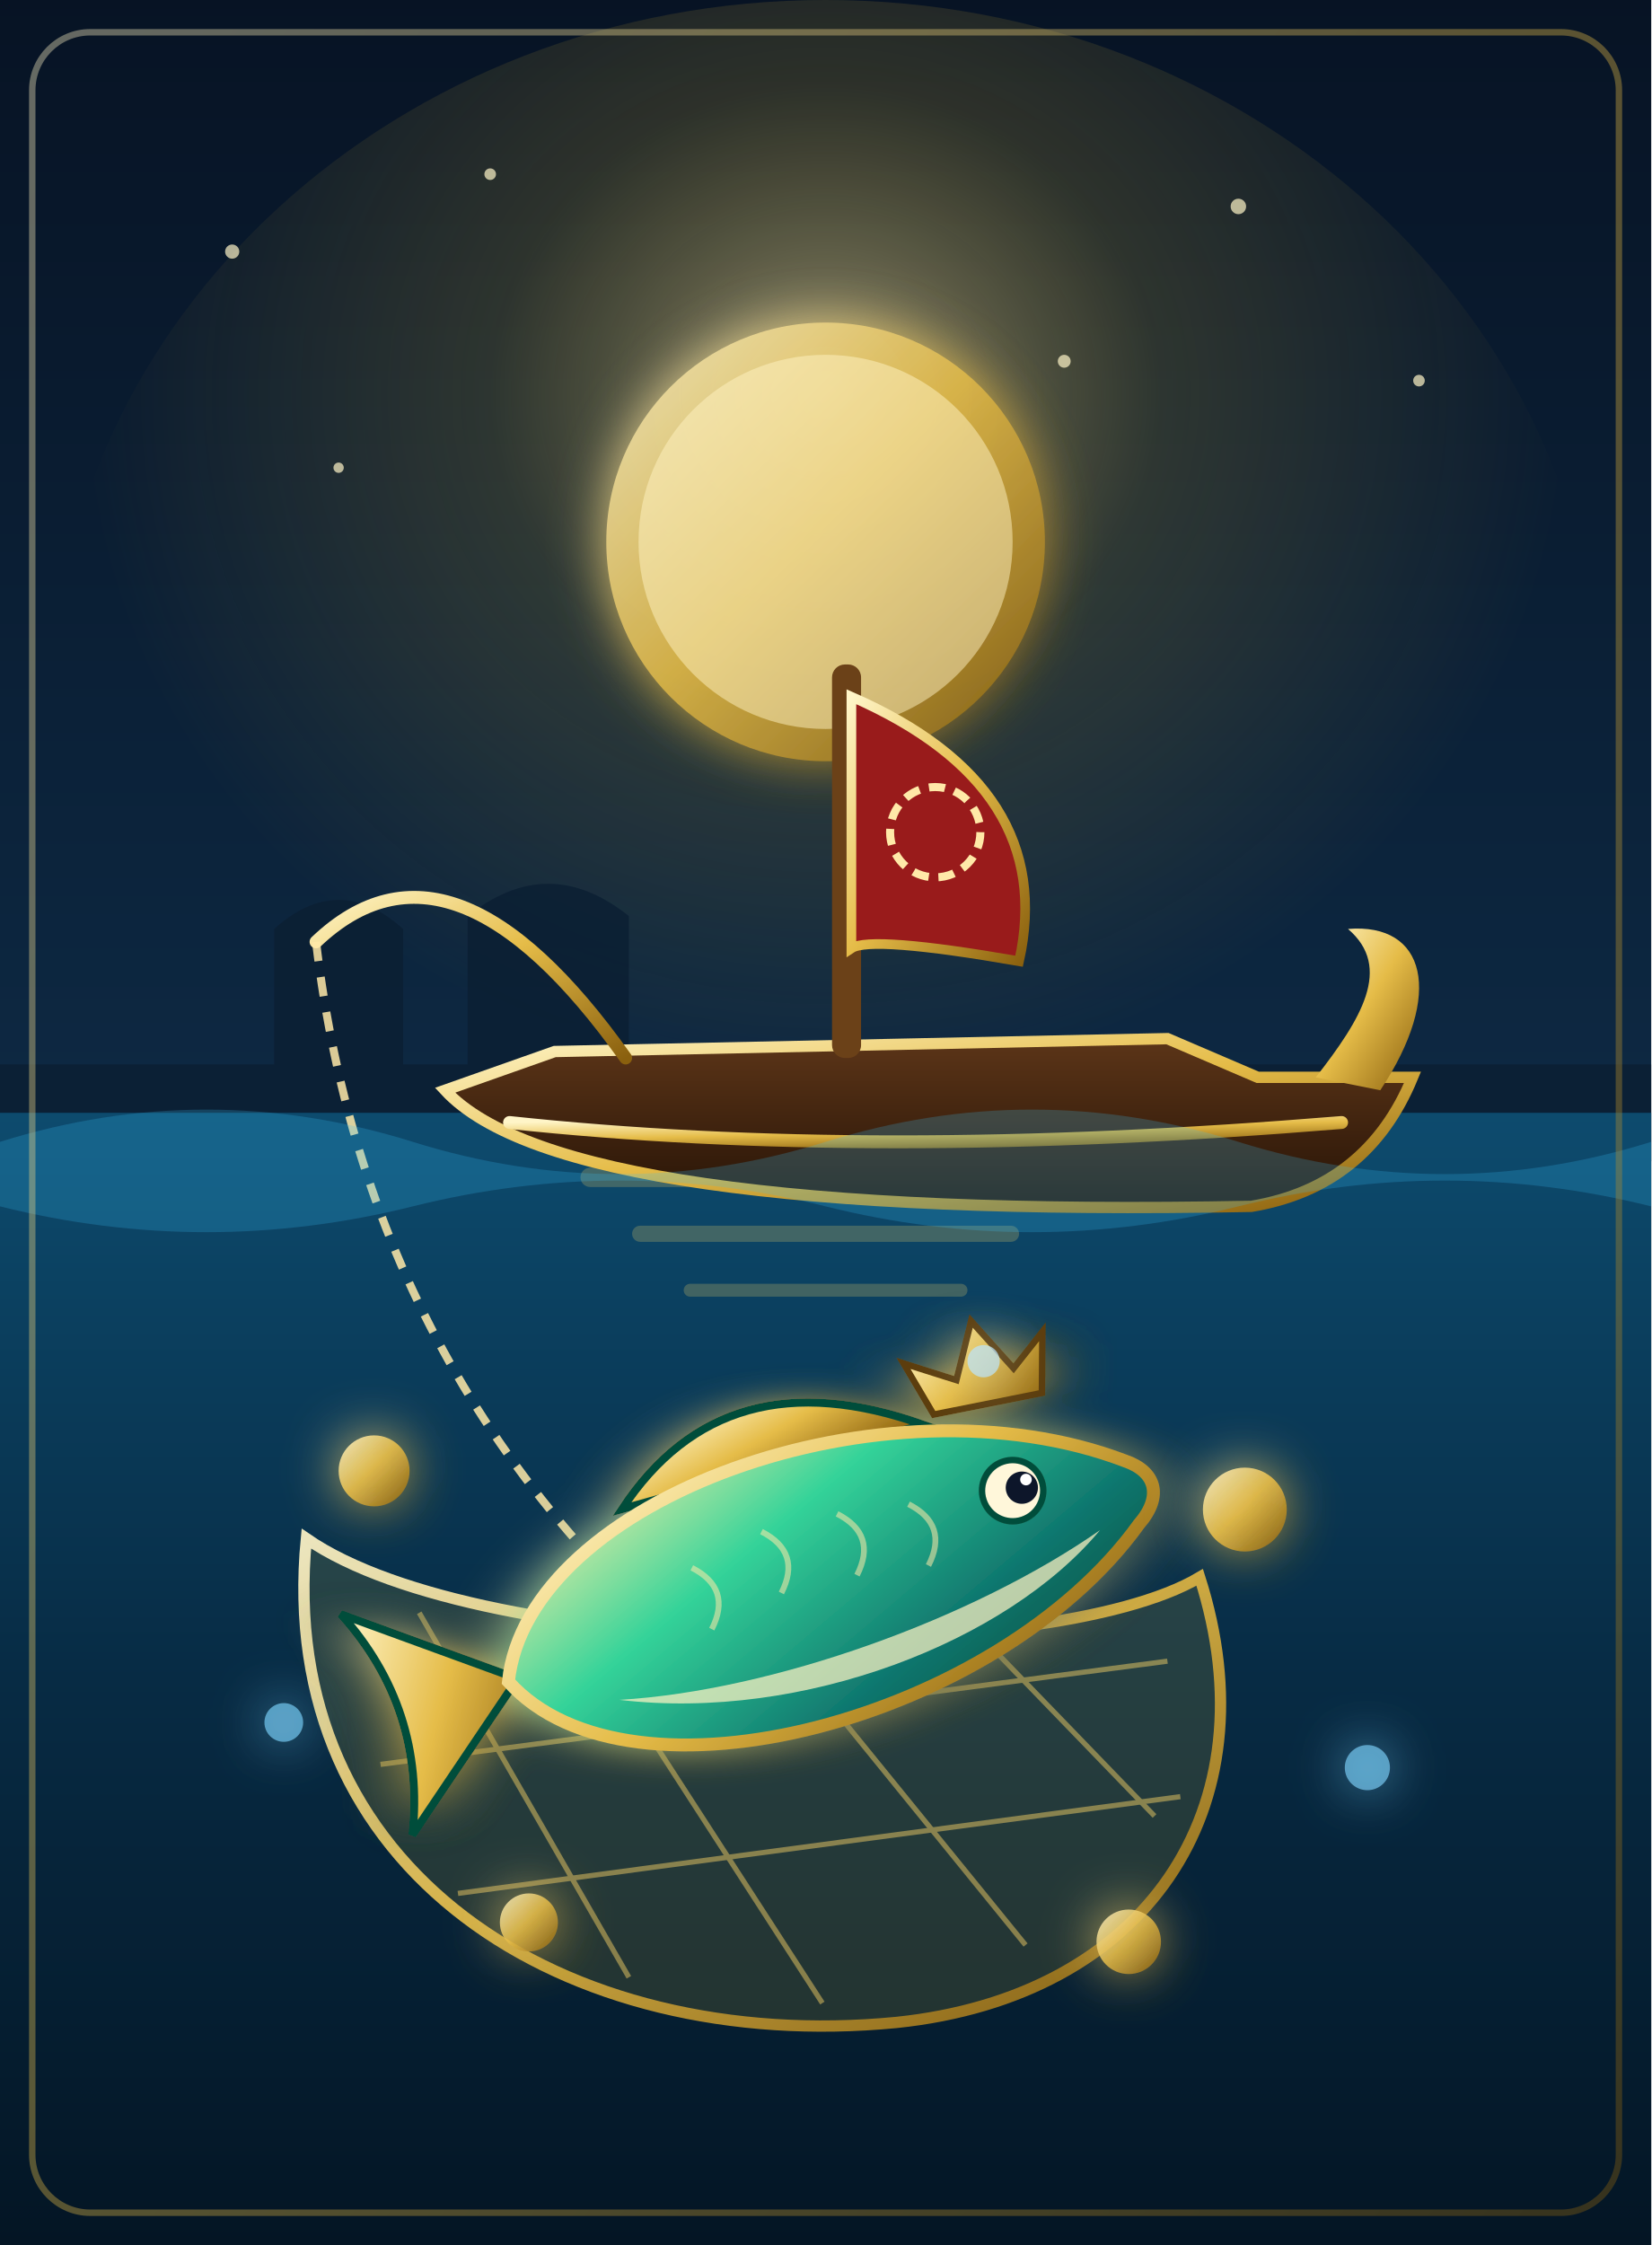
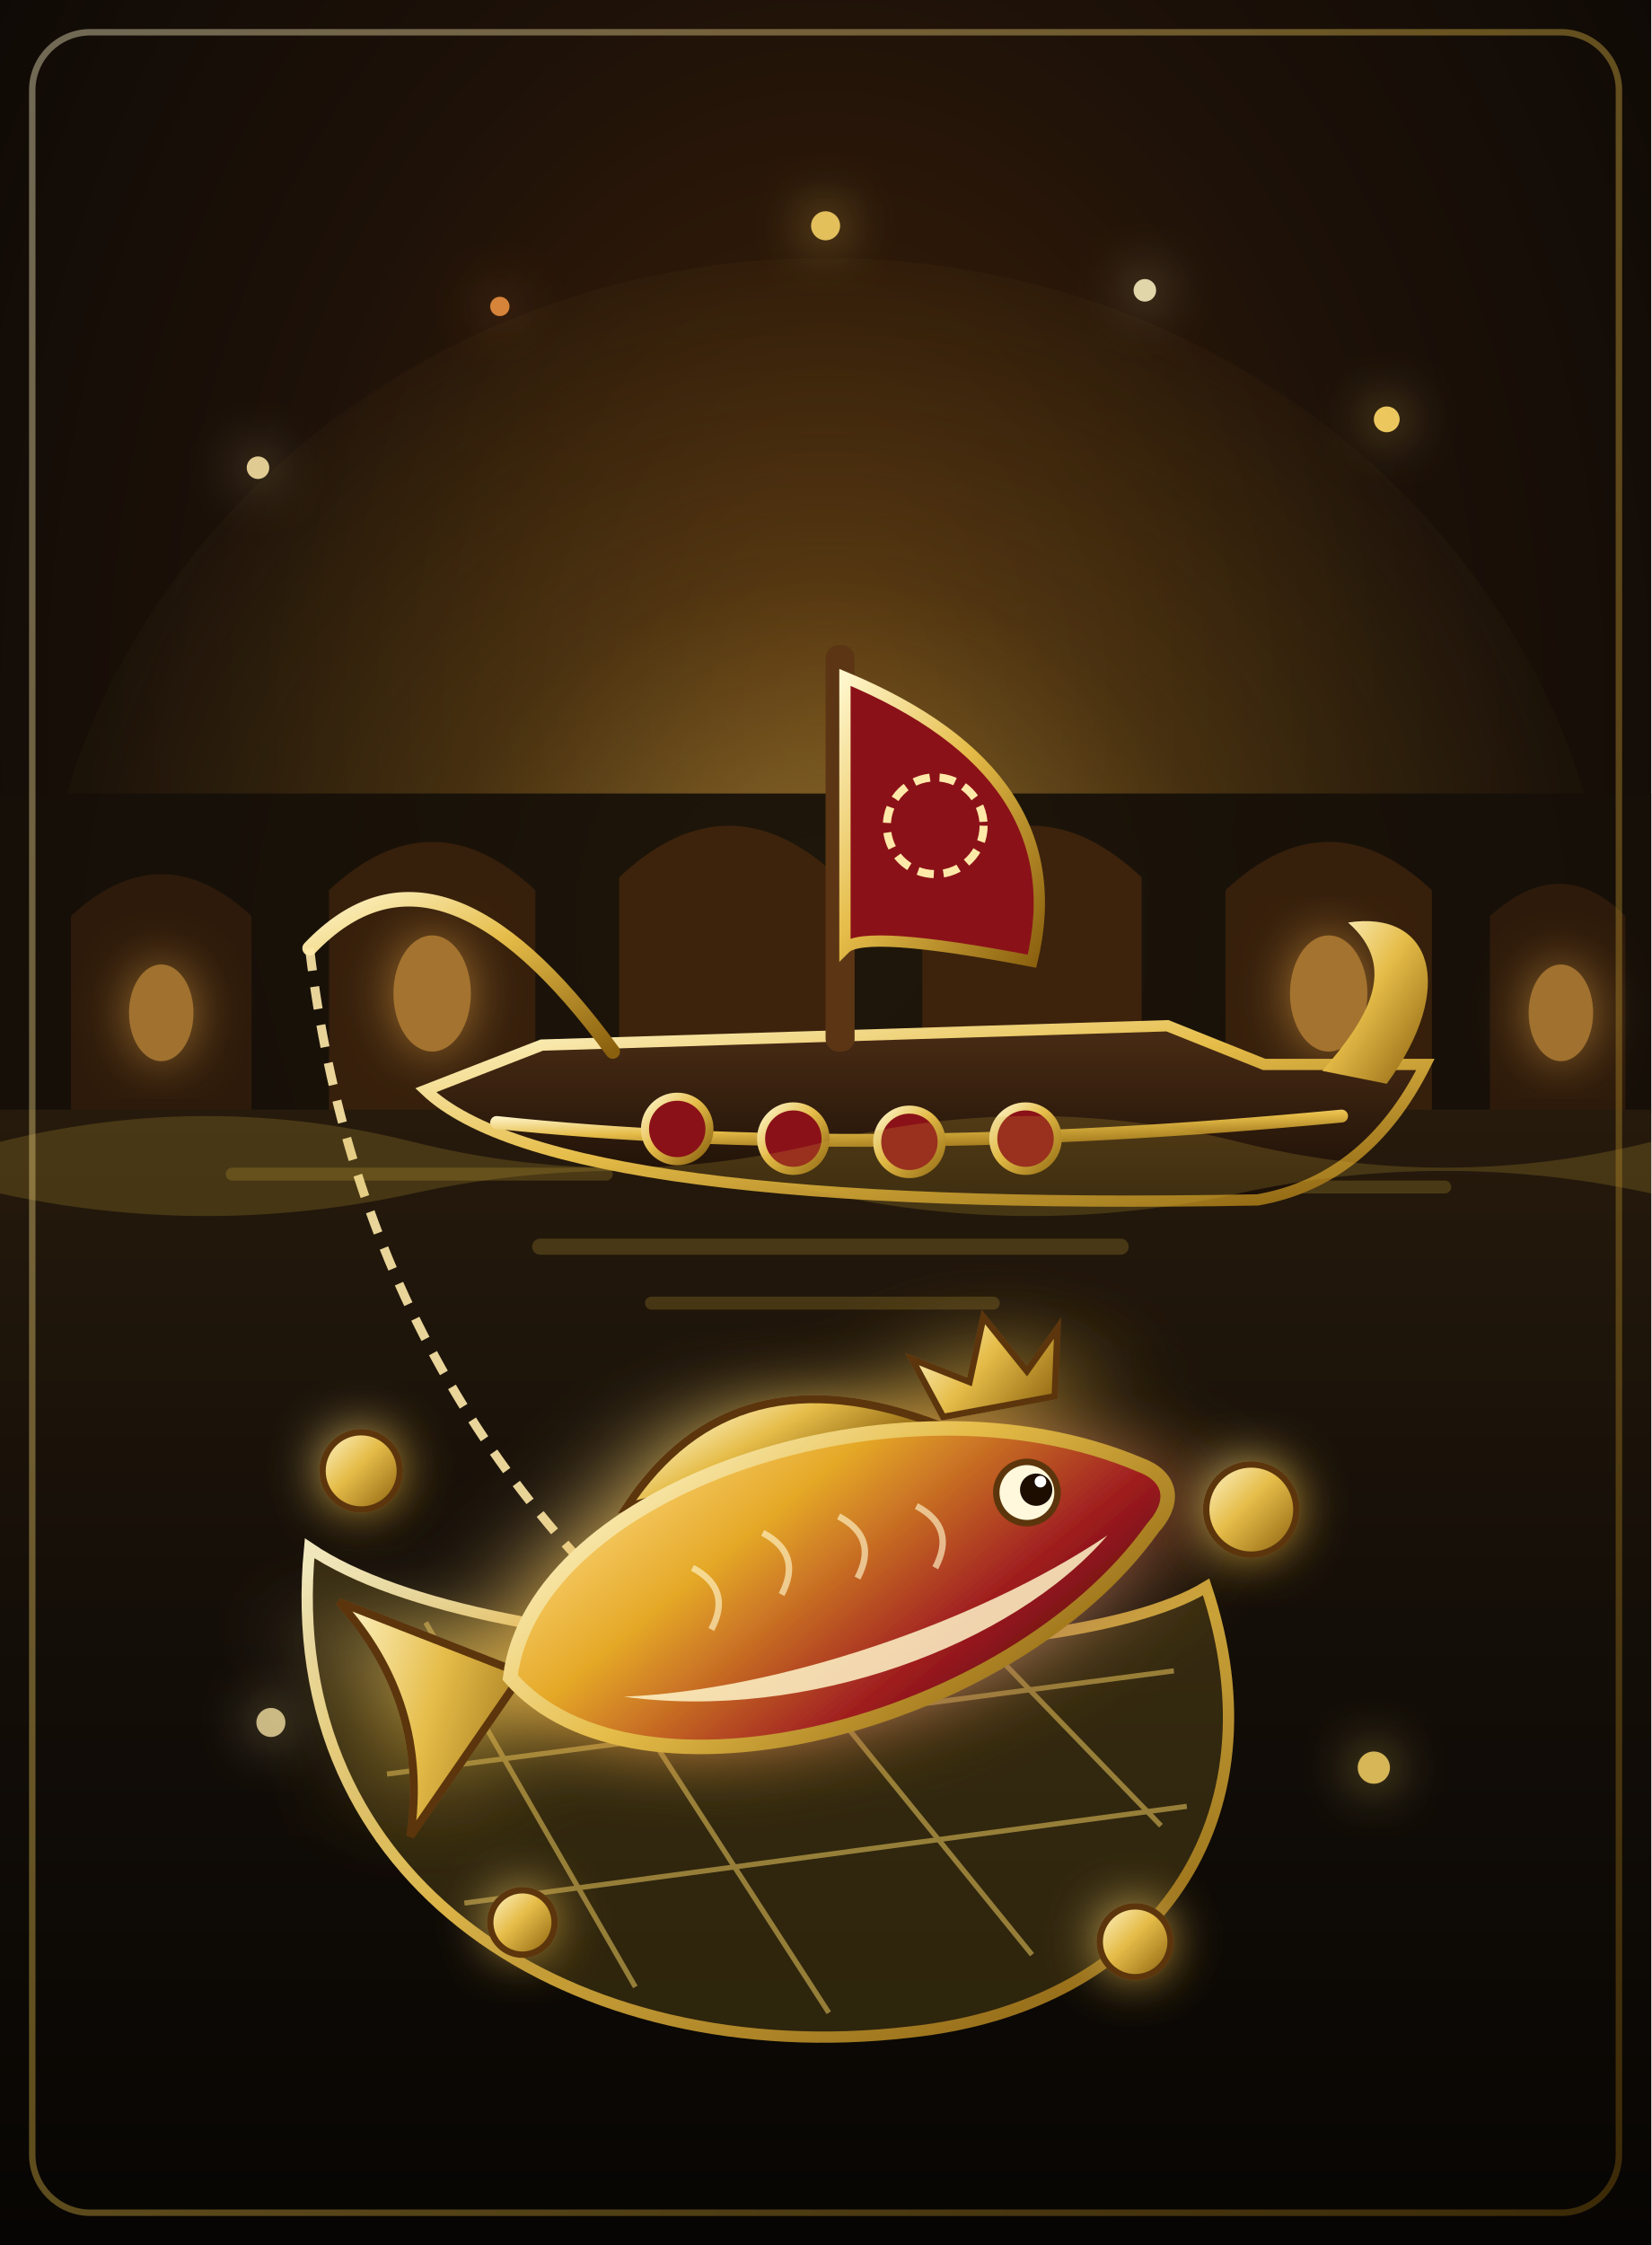
<svg xmlns="http://www.w3.org/2000/svg" viewBox="0 0 512 696" width="512" height="696">
  <defs>
-     <linearGradient id="sky" x1="0%" y1="0%" x2="0%" y2="100%">
-       <stop offset="0%" stop-color="#071324" />
-       <stop offset="48%" stop-color="#0d2842" />
-       <stop offset="100%" stop-color="#193b52" />
-     </linearGradient>
-     <radialGradient id="moonGlow" cx="50%" cy="28%" r="48%">
-       <stop offset="0%" stop-color="#ffe9a8" stop-opacity="0.55" />
-       <stop offset="45%" stop-color="#d4af37" stop-opacity="0.18" />
+     <radialGradient id="colSky" cx="50%" cy="32%" r="72%">
+       <stop offset="0%" stop-color="#422209" />
+       <stop offset="48%" stop-color="#1d1108" />
+       <stop offset="100%" stop-color="#090705" />
+     </radialGradient>
+     <radialGradient id="torchAura" cx="50%" cy="46%" r="52%">
+       <stop offset="0%" stop-color="#ffd966" stop-opacity="0.46" />
+       <stop offset="48%" stop-color="#d4af37" stop-opacity="0.16" />
      <stop offset="100%" stop-color="#d4af37" stop-opacity="0" />
    </radialGradient>
-     <linearGradient id="seaDeep" x1="0%" y1="0%" x2="0%" y2="100%">
-       <stop offset="0%" stop-color="#0d4b6e" />
-       <stop offset="50%" stop-color="#072b44" />
-       <stop offset="100%" stop-color="#041524" />
+     <linearGradient id="darkWater" x1="0%" y1="0%" x2="0%" y2="100%">
+       <stop offset="0%" stop-color="#261a0c" />
+       <stop offset="45%" stop-color="#140e08" />
+       <stop offset="100%" stop-color="#070503" />
    </linearGradient>
    <linearGradient id="gold" x1="0%" y1="0%" x2="100%" y2="100%">
-       <stop offset="0%" stop-color="#fff5c8" />
-       <stop offset="48%" stop-color="#e5bc48" />
+       <stop offset="0%" stop-color="#fff6cc" />
+       <stop offset="45%" stop-color="#e5bc48" />
      <stop offset="100%" stop-color="#8a600e" />
    </linearGradient>
-     <linearGradient id="bassBody" x1="0%" y1="0%" x2="100%" y2="100%">
-       <stop offset="0%" stop-color="#fff0a6" />
-       <stop offset="35%" stop-color="#34d399" />
-       <stop offset="72%" stop-color="#0f766e" />
-       <stop offset="100%" stop-color="#064e3b" />
+     <linearGradient id="crimsonGold" x1="0%" y1="0%" x2="100%" y2="100%">
+       <stop offset="0%" stop-color="#ffdd85" />
+       <stop offset="32%" stop-color="#e5a928" />
+       <stop offset="72%" stop-color="#9e1b1f" />
+       <stop offset="100%" stop-color="#45080b" />
    </linearGradient>
    <linearGradient id="hull" x1="0%" y1="0%" x2="0%" y2="100%">
-       <stop offset="0%" stop-color="#5c3518" />
-       <stop offset="100%" stop-color="#261306" />
+       <stop offset="0%" stop-color="#4a2c14" />
+       <stop offset="100%" stop-color="#190e06" />
    </linearGradient>
    <filter id="glow" x="-30%" y="-30%" width="160%" height="160%">
      <feGaussianBlur stdDeviation="8" result="b" />
      <feMerge>
        <feMergeNode in="b" />
        <feMergeNode in="SourceGraphic" />
      </feMerge>
    </filter>
+     <filter id="softGlow" x="-40%" y="-40%" width="180%" height="180%">
+       <feGaussianBlur stdDeviation="16" result="b" />
+       <feMerge>
+         <feMergeNode in="b" />
+         <feMergeNode in="SourceGraphic" />
+       </feMerge>
+     </filter>
  </defs>
-   <rect width="512" height="696" fill="url(#sky)" />
-   <ellipse cx="256" cy="220" rx="240" ry="220" fill="url(#moonGlow)" />
-   <g fill="#fff5c8" opacity="0.7">
-     <circle cx="72" cy="78" r="2.2" />
-     <circle cx="152" cy="54" r="1.8" />
-     <circle cx="384" cy="64" r="2.4" />
-     <circle cx="440" cy="118" r="1.8" />
-     <circle cx="105" cy="145" r="1.6" />
-     <circle cx="330" cy="112" r="2" />
+   <rect width="512" height="696" fill="url(#colSky)" />
+   <ellipse cx="256" cy="310" rx="245" ry="230" fill="url(#torchAura)" />
+   <g fill="#160f08" opacity="0.92">
+     <path d="M0 345 L512 345 L512 246 L0 246 Z" />
  </g>
-   <circle cx="256" cy="168" r="68" fill="url(#gold)" opacity="0.88" filter="url(#glow)" />
-   <circle cx="256" cy="168" r="58" fill="#fff4c4" opacity="0.5" />
-   <path d="M0 330 L85 330 L85 288 Q105 270 125 288 L125 330 L145 330 L145 284 Q170 264 195 284 L195 330 L512 330 L512 360 L0 360 Z" fill="#0b1e33" opacity="0.85" />
-   <rect x="0" y="345" width="512" height="351" fill="url(#seaDeep)" />
-   <g fill="#ffd966" opacity="0.22">
-     <rect x="180" y="362" width="152" height="6" rx="3" />
-     <rect x="196" y="380" width="120" height="5" rx="2.5" />
-     <rect x="212" y="398" width="88" height="4" rx="2" />
+   <g>
+     <path d="M22 345 L22 284 Q50 258 78 284 L78 345 Z" fill="#2d1a0a" />
+     <path d="M102 345 L102 276 Q134 246 166 276 L166 345 Z" fill="#361f0b" />
+     <path d="M192 345 L192 272 Q226 240 260 272 L260 345 Z" fill="#3d230c" />
+     <path d="M286 345 L286 272 Q320 240 354 272 L354 345 Z" fill="#3d230c" />
+     <path d="M380 345 L380 276 Q412 246 444 276 L444 345 Z" fill="#361f0b" />
+     <path d="M462 345 L462 284 Q484 264 504 284 L504 345 Z" fill="#2d1a0a" />
  </g>
-   <g transform="translate(270, 316)">
-     <path d="M-132 22 Q-95 62, 118 58 Q154 52, 168 18 L120 18 L92 6 L-98 10 Z" fill="url(#hull)" stroke="url(#gold)" stroke-width="3.5" />
-     <path d="M-112 32 Q0 44, 146 32" fill="none" stroke="url(#gold)" stroke-width="4" stroke-linecap="round" />
-     <path d="M158 22 C178 -8, 172 -30, 148 -28 C162 -16, 152 0, 138 18" fill="url(#gold)" />
-     <rect x="-12" y="-110" width="9" height="122" rx="4" fill="#6b4118" />
-     <path d="M-6 -100 Q58 -72, 46 -18 Q0 -26, -6 -22 Z" fill="#991b1b" stroke="url(#gold)" stroke-width="3" />
-     <circle cx="20" cy="-58" r="14" fill="none" stroke="#ffe9a8" stroke-width="2.5" stroke-dasharray="5 3" />
-     <path d="M-76 12 Q-130 -64, -172 -24" fill="none" stroke="url(#gold)" stroke-width="4" stroke-linecap="round" />
-     <path d="M-172 -24 Q-155 120, -40 210" fill="none" stroke="#ffe9a8" stroke-width="2.5" stroke-dasharray="6 5" opacity="0.85" />
+   <g fill="#ffb84d" opacity="0.55" filter="url(#glow)">
+     <ellipse cx="50" cy="314" rx="10" ry="15" />
+     <ellipse cx="134" cy="308" rx="12" ry="18" />
+     <ellipse cx="412" cy="308" rx="12" ry="18" />
+     <ellipse cx="484" cy="314" rx="10" ry="15" />
  </g>
-   <g transform="translate(230, 525)" opacity="0.92">
-     <path d="M-135 -48 C-145 55, -55 112, 48 102 C125 94, 165 36, 142 -36 C95 -8, -80 -10, -135 -48 Z" fill="#d4af37" fill-opacity="0.16" stroke="url(#gold)" stroke-width="3.5" />
-     <g stroke="#ffd966" stroke-width="1.6" opacity="0.5">
+   <g filter="url(#glow)">
+     <circle cx="80" cy="145" r="3.5" fill="#ffe9a8" opacity="0.85" />
+     <circle cx="430" cy="130" r="4" fill="#ffd966" opacity="0.9" />
+     <circle cx="155" cy="95" r="3" fill="#ff9e44" opacity="0.8" />
+     <circle cx="355" cy="90" r="3.5" fill="#fff4c4" opacity="0.85" />
+     <circle cx="256" cy="70" r="4.5" fill="#ffd966" opacity="0.85" />
+   </g>
+   <rect x="0" y="344" width="512" height="352" fill="url(#darkWater)" />
+   <g fill="#d4af37" opacity="0.22">
+     <rect x="70" y="362" width="120" height="4" rx="2" />
+     <rect x="310" y="366" width="140" height="4" rx="2" />
+     <rect x="165" y="384" width="185" height="5" rx="2.5" />
+     <rect x="200" y="402" width="110" height="4" rx="2" />
+   </g>
+   <g transform="translate(268, 314)">
+     <path d="M-136 24 Q-96 62, 122 58 Q156 52, 174 16 L124 16 L94 4 L-100 10 Z" fill="url(#hull)" stroke="url(#gold)" stroke-width="3.5" />
+     <path d="M-114 34 Q0 46, 148 32" fill="none" stroke="url(#gold)" stroke-width="4" stroke-linecap="round" />
+     <circle cx="-58" cy="36" r="10" fill="#8b1118" stroke="url(#gold)" stroke-width="2.5" />
+     <circle cx="-22" cy="39" r="10" fill="#8b1118" stroke="url(#gold)" stroke-width="2.5" />
+     <circle cx="14" cy="40" r="10" fill="#8b1118" stroke="url(#gold)" stroke-width="2.5" />
+     <circle cx="50" cy="39" r="10" fill="#8b1118" stroke="url(#gold)" stroke-width="2.5" />
+     <path d="M162 22 C184 -8, 176 -32, 150 -28 C166 -14, 156 2, 142 18" fill="url(#gold)" />
+     <rect x="-12" y="-114" width="9" height="126" rx="4" fill="#5c3614" />
+     <path d="M-6 -104 Q66 -74, 52 -16 Q0 -26, -6 -20 Z" fill="#8b1118" stroke="url(#gold)" stroke-width="3.5" />
+     <circle cx="22" cy="-58" r="15" fill="none" stroke="#ffe9a8" stroke-width="2.5" stroke-dasharray="5 3" />
+     <path d="M-78 12 Q-132 -62, -172 -20" fill="none" stroke="url(#gold)" stroke-width="4.5" stroke-linecap="round" />
+     <path d="M-172 -20 Q-155 125, -42 212" fill="none" stroke="#ffe9a8" stroke-width="2.8" stroke-dasharray="7 5" opacity="0.9" />
+   </g>
+   <g transform="translate(232, 528)" opacity="0.95">
+     <path d="M-136 -48 C-146 56, -54 114, 50 102 C126 94, 166 36, 142 -36 C96 -8, -80 -10, -136 -48 Z" fill="#d4af37" fill-opacity="0.18" stroke="url(#gold)" stroke-width="3.5" />
+     <g stroke="#ffd966" stroke-width="1.6" opacity="0.52">
      <line x1="-100" y1="-25" x2="-35" y2="88" />
      <line x1="-50" y1="-20" x2="25" y2="96" />
      <line x1="10" y1="-18" x2="88" y2="78" />
      <line x1="70" y1="-22" x2="128" y2="38" />
      <line x1="-112" y1="22" x2="132" y2="-10" />
      <line x1="-88" y1="62" x2="136" y2="32" />
    </g>
  </g>
-   <g transform="translate(248, 492) rotate(-18)" filter="url(#glow)">
-     <path d="M-92 0 L-138 -36 Q-122 0, -138 36 Z" fill="url(#gold)" stroke="#064e3b" stroke-width="2.5" />
-     <path d="M-45 -40 Q0 -76, 52 -36 Z" fill="url(#gold)" stroke="#064e3b" stroke-width="2.5" />
-     <path d="M-95 0 C-72 -52, 46 -56, 108 -6 C116 0, 116 8, 106 14 C46 58, -72 52, -95 0 Z" fill="url(#bassBody)" stroke="url(#gold)" stroke-width="4" />
-     <path d="M-64 16 C-12 40, 56 36, 94 12 C48 26, -18 28, -64 16 Z" fill="#fff4c4" opacity="0.72" />
-     <g stroke="#ffe9a8" stroke-width="1.8" fill="none" opacity="0.55">
-       <path d="M-30 -16 Q-20 -6, -30 4" />
-       <path d="M-6 -20 Q4 -10, -6 0" />
-       <path d="M18 -18 Q28 -8, 18 2" />
+   <g transform="translate(250, 492) rotate(-17)" filter="url(#softGlow)">
+     <path d="M-92 0 L-140 -38 Q-122 0, -140 38 Z" fill="url(#gold)" stroke="#5c3608" stroke-width="2.5" />
+     <path d="M-46 -40 Q0 -78, 54 -36 Z" fill="url(#gold)" stroke="#5c3608" stroke-width="2.5" />
+     <path d="M-96 0 C-72 -54, 48 -58, 110 -6 C118 0, 118 8, 108 14 C48 60, -72 54, -96 0 Z" fill="url(#crimsonGold)" stroke="url(#gold)" stroke-width="4.5" />
+     <path d="M-64 16 C-12 40, 56 36, 94 12 C48 26, -18 28, -64 16 Z" fill="#fff5c8" opacity="0.85" />
+     <g stroke="#fff5c8" stroke-width="2" fill="none" opacity="0.65">
+       <path d="M-32 -16 Q-22 -6, -32 4" />
+       <path d="M-8 -20 Q2 -10, -8 0" />
+       <path d="M16 -18 Q26 -8, 16 2" />
      <path d="M40 -14 Q50 -4, 40 6" />
    </g>
-     <circle cx="72" cy="-8" r="9.5" fill="#fff7da" stroke="#064e3b" stroke-width="2" />
-     <circle cx="75" cy="-8" r="5" fill="#0f172a" />
-     <circle cx="77" cy="-10" r="1.8" fill="#ffffff" />
-     <path d="M56 -38 L52 -56 L66 -46 L76 -62 L84 -44 L96 -52 L90 -34 Z" fill="url(#gold)" stroke="#5c3d08" stroke-width="2" />
+     <circle cx="74" cy="-8" r="9.5" fill="#fff8dc" stroke="#5c3608" stroke-width="2" />
+     <circle cx="77" cy="-8" r="5" fill="#1a0c04" />
+     <circle cx="79" cy="-10" r="1.8" fill="#ffffff" />
+     <path d="M56 -38 L52 -58 L67 -46 L77 -64 L85 -44 L98 -54 L91 -34 Z" fill="url(#gold)" stroke="#5c3608" stroke-width="2" />
  </g>
  <g filter="url(#glow)">
-     <circle cx="116" cy="456" r="11" fill="url(#gold)" opacity="0.9" />
-     <circle cx="386" cy="468" r="13" fill="url(#gold)" opacity="0.9" />
-     <circle cx="164" cy="596" r="9" fill="url(#gold)" opacity="0.85" />
-     <circle cx="350" cy="602" r="10" fill="url(#gold)" opacity="0.85" />
-     <circle cx="88" cy="534" r="6" fill="#7dd3fc" opacity="0.65" />
-     <circle cx="424" cy="548" r="7" fill="#7dd3fc" opacity="0.65" />
-     <circle cx="305" cy="422" r="5" fill="#bae6fd" opacity="0.7" />
+     <circle cx="112" cy="456" r="12" fill="url(#gold)" stroke="#5c3608" stroke-width="2" />
+     <circle cx="388" cy="468" r="14" fill="url(#gold)" stroke="#5c3608" stroke-width="2" />
+     <circle cx="162" cy="596" r="10" fill="url(#gold)" stroke="#5c3608" stroke-width="2" />
+     <circle cx="352" cy="602" r="11" fill="url(#gold)" stroke="#5c3608" stroke-width="2" />
+     <circle cx="84" cy="534" r="4.5" fill="#ffe9a8" opacity="0.75" />
+     <circle cx="426" cy="548" r="5" fill="#ffd966" opacity="0.8" />
  </g>
-   <path d="M0 354 Q64 334, 128 354 T256 354 T384 354 T512 354 L512 374 Q448 358, 384 374 T256 374 T128 374 T0 374 Z" fill="#38bdf8" opacity="0.22" />
-   <rect x="10" y="10" width="492" height="676" rx="18" fill="none" stroke="url(#gold)" stroke-width="2" opacity="0.38" />
+   <path d="M0 354 Q64 338, 128 354 T256 354 T384 354 T512 354 L512 370 Q448 356, 384 370 T256 370 T128 370 T0 370 Z" fill="#d4af37" opacity="0.2" />
+   <rect x="10" y="10" width="492" height="676" rx="18" fill="none" stroke="url(#gold)" stroke-width="2" opacity="0.4" />
</svg>
